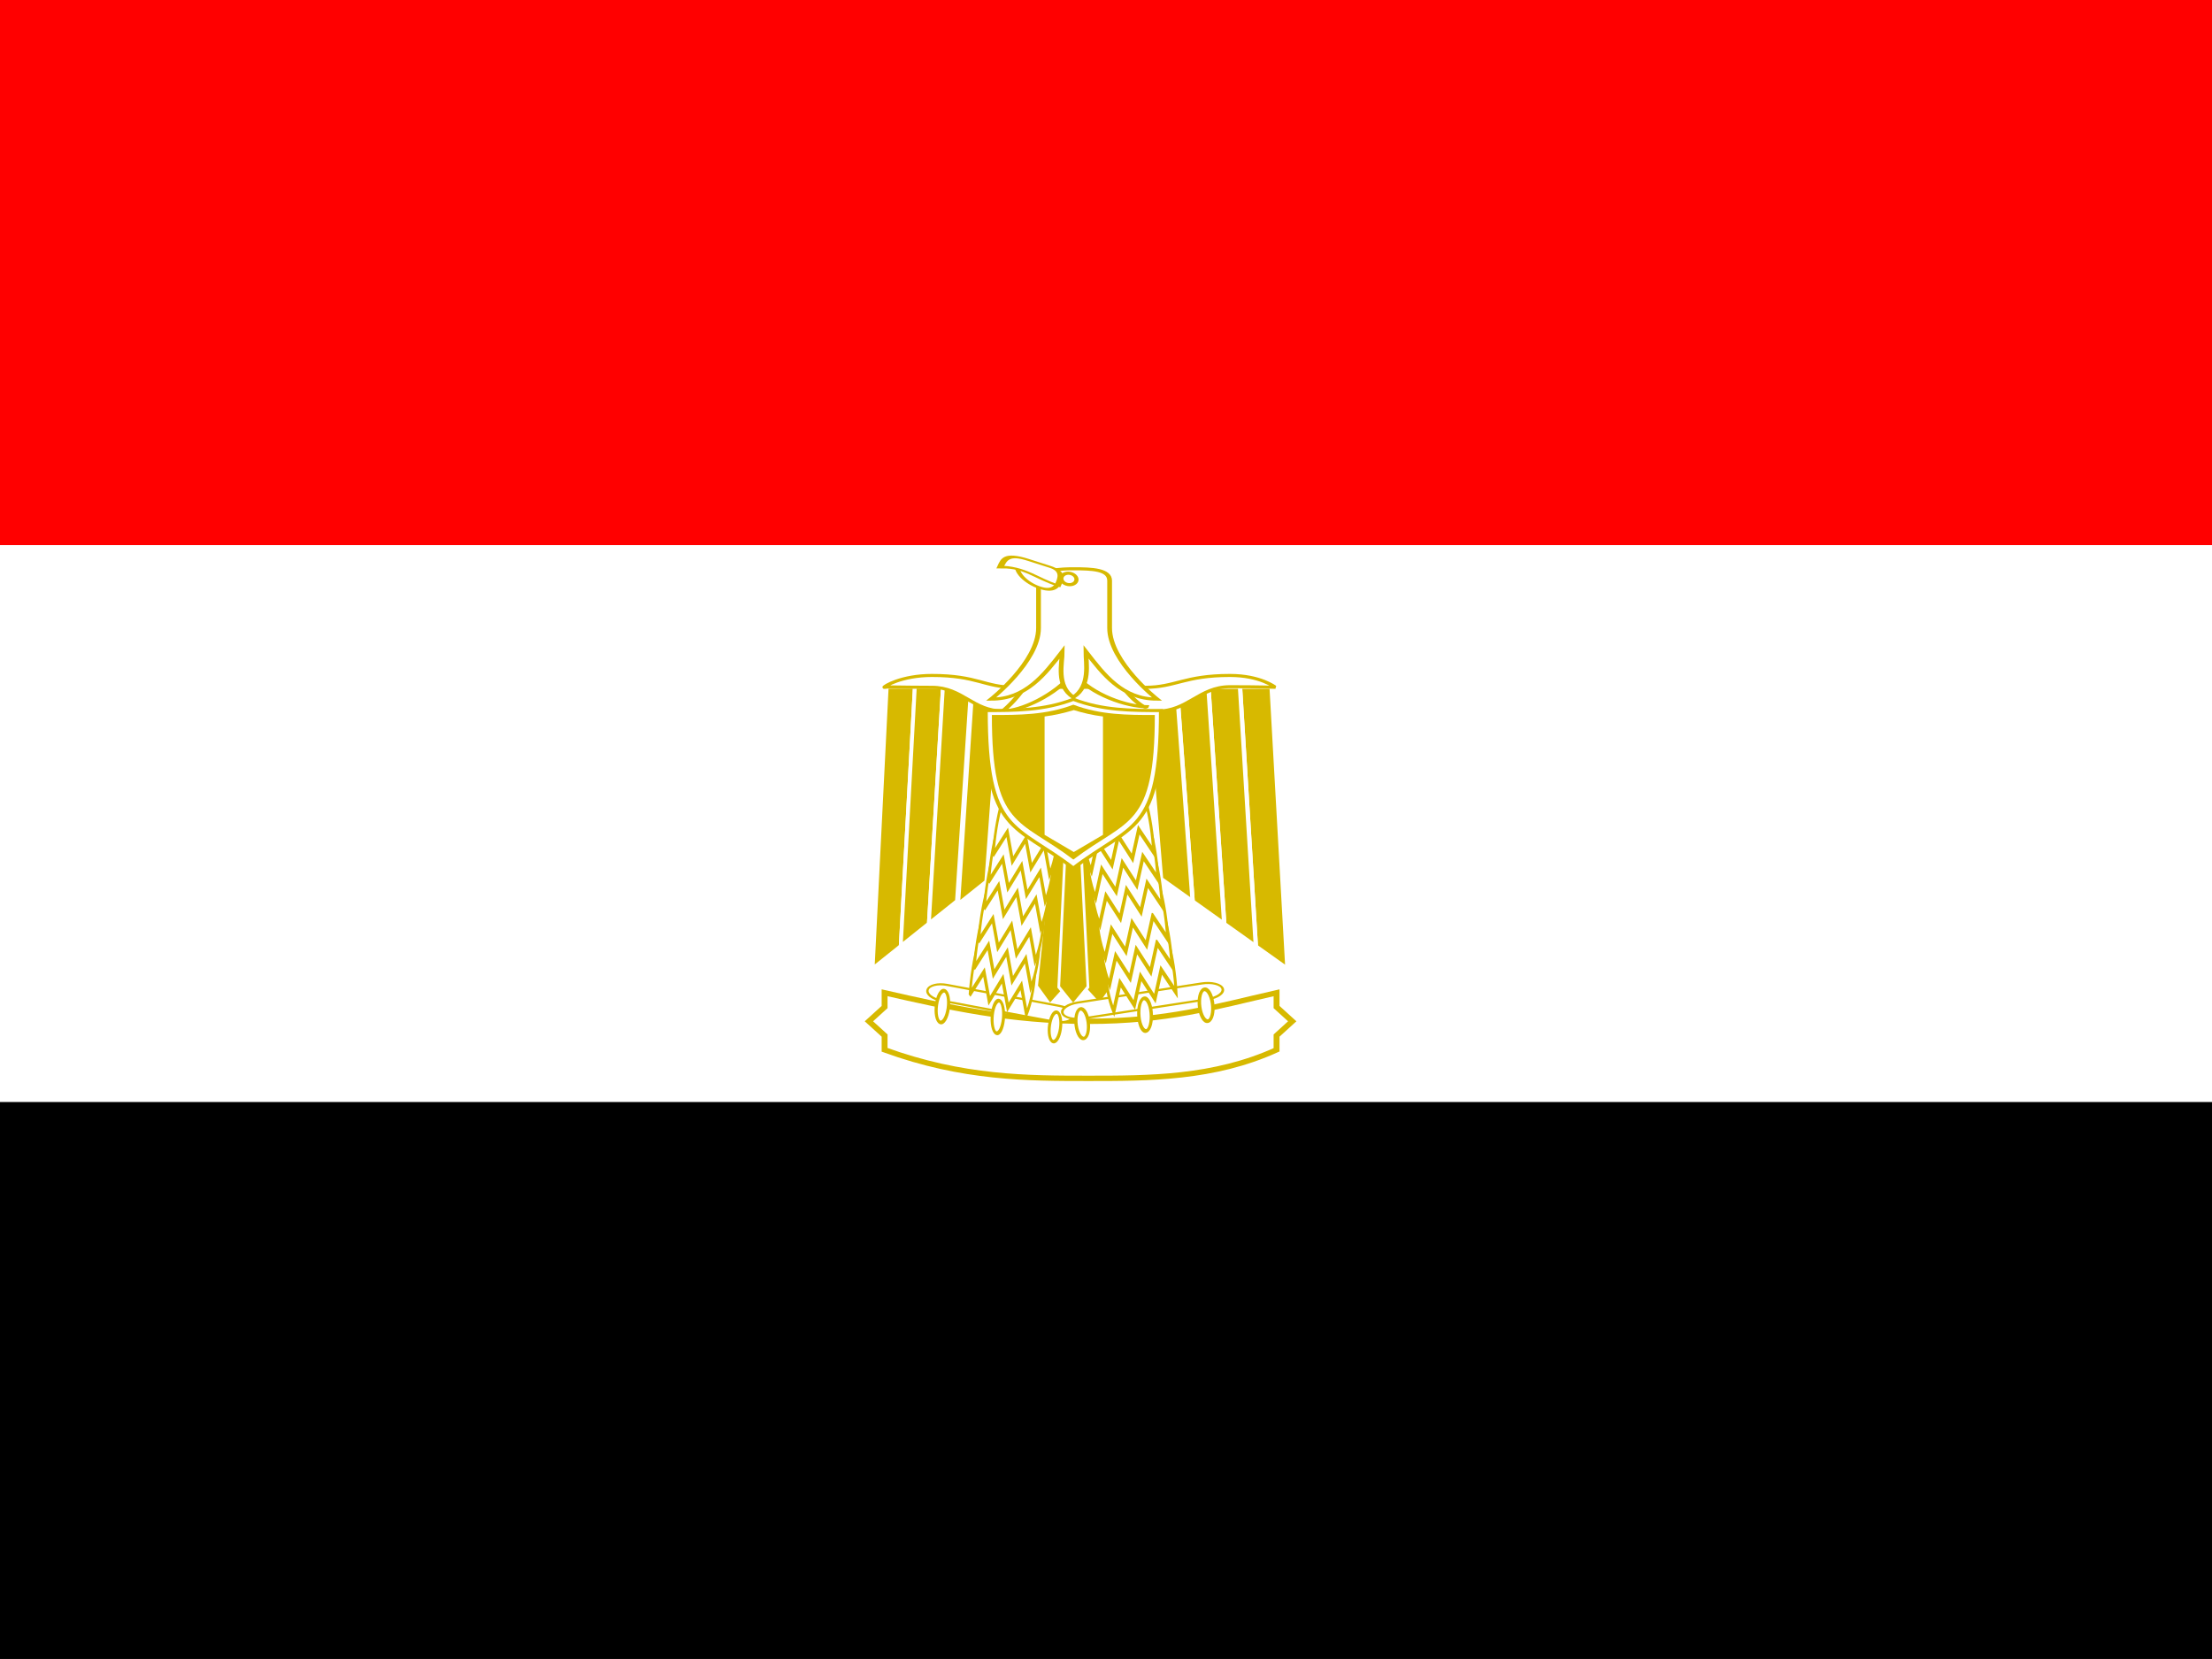
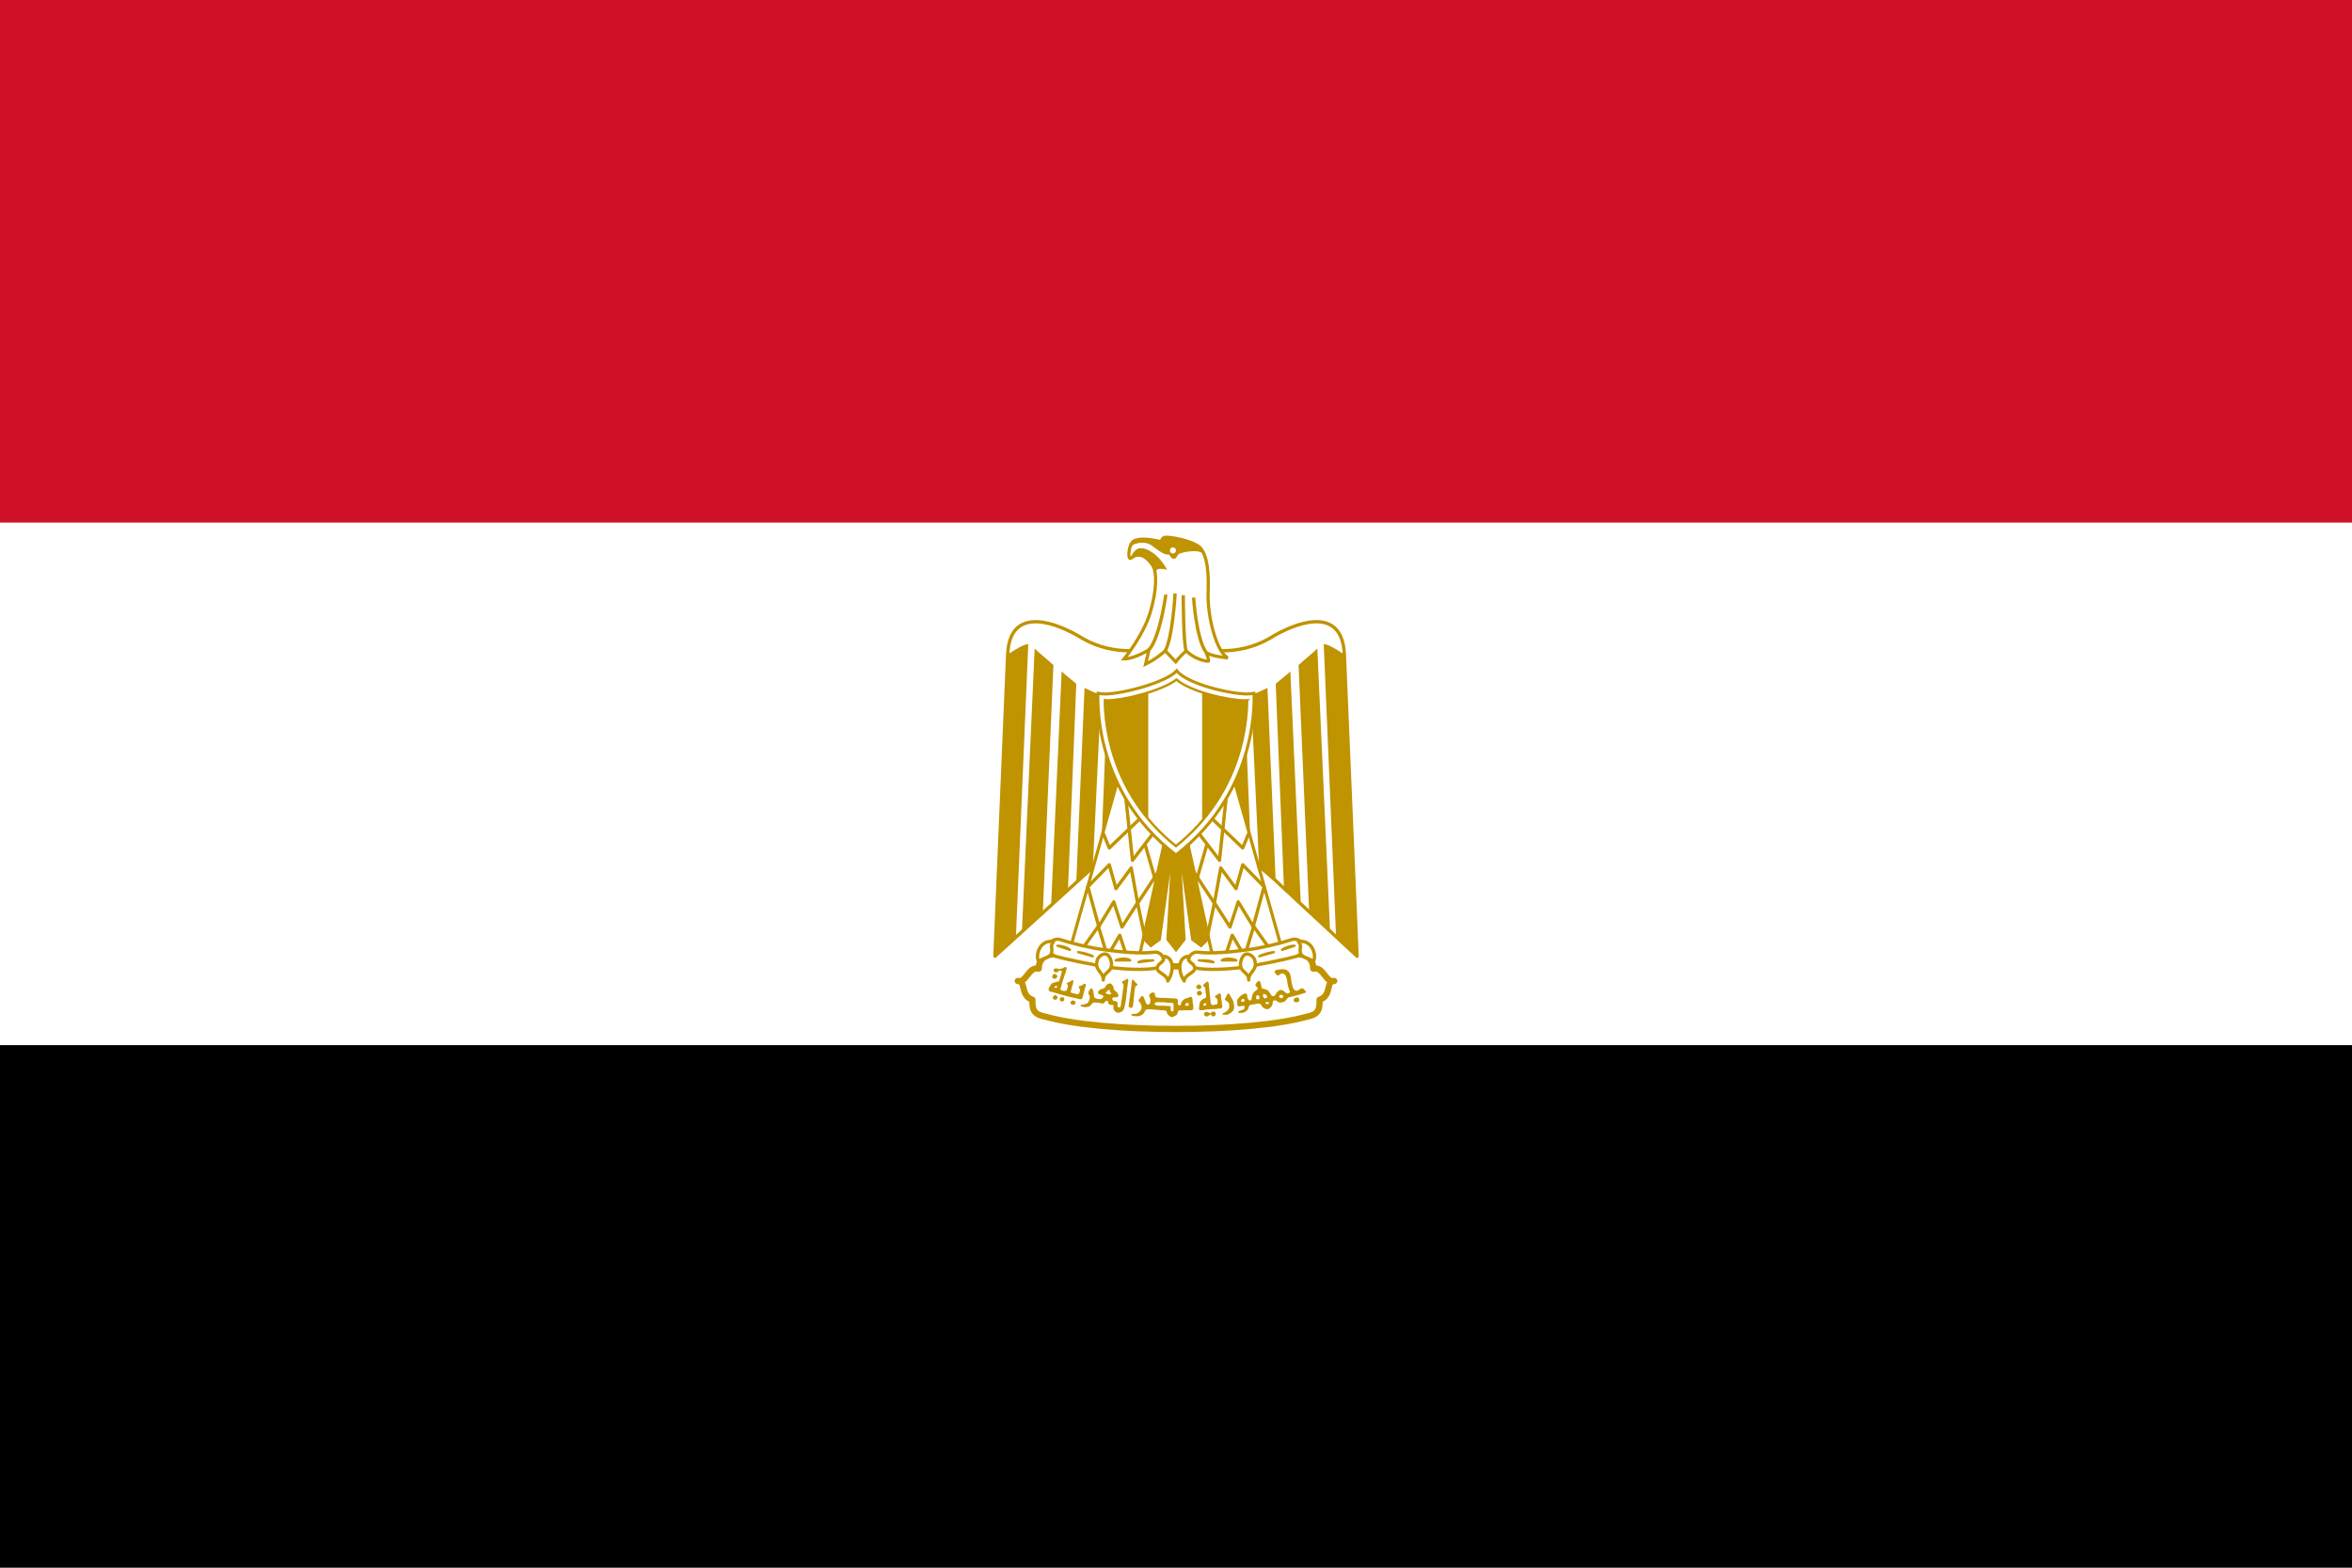
- <svg xmlns="http://www.w3.org/2000/svg" id="svg1689" height="480" width="640" version="1.1">
-   <defs id="defs1691">
-     <clipPath id="clipPath5036" clipPathUnits="userSpaceOnUse">
-       <rect id="rect5038" fill-opacity="0.67" height="512" width="682.67" y="-0" x="-85.333" />
-     </clipPath>
-   </defs>
-   <g id="flag" clip-path="url(#clipPath5036)" transform="matrix(.9375 0 0 .9375 80 9.8449e-7)">
-     <g id="g973" fill-rule="evenodd" transform="matrix(1.0321 0 0 1.0321 -128 .000056731)">
-       <rect id="rect1801" height="166.54" width="744.09" y="162.99" x="0" stroke-width="1pt" fill="#fff" />
-       <rect id="rect1800" height="166.54" width="744.09" y="329.53" x="0" stroke-width="1pt" />
-       <rect id="rect1802" height="162.99" width="744.09" y="-0" x="0" stroke-width="1pt" fill="#f00" />
-       <g id="g827" transform="translate(23.212 409.22)">
-         <path id="path725" d="m322.44-322.44h7.087l3.75 60.236-7.294 7.087-7.086-7.087 3.543-60.236z" transform="matrix(.60585 -.032038 .057196 .75873 164.05 95.207)" stroke="#fff" stroke-width="1pt" fill="#d7b900" />
-         <path id="path726" d="m322.44-322.44h7.087l3.75 60.236-7.294 7.087-7.086-7.087 3.543-60.236z" transform="matrix(.60642 .023124 -.041283 .75945 123.88 77.449)" stroke="#fff" stroke-width="1pt" fill="#d7b900" />
-         <g id="g720" transform="matrix(1.2667 0 0 1.0307 -115.19 8.206)" stroke="#fff" stroke-width="4.824" fill="#d7b900">
-           <path id="path1700" d="m177.16 255.12-17.716 442.91 35.433-35.434 17.716-407.48h-35.433z" transform="matrix(-.21053 0 0 .18418 442.73 -252.58)" />
-           <path id="path1701" d="m177.16 290.55-17.717 407.48 35.433-35.434 17.717-372.05h-35.433z" transform="matrix(-.21053 0 0 .18418 435.27 -259.11)" />
-           <path id="path1702" d="m177.17 325.98-17.718 372.05 35.433-35.434 17.718-336.61h-35.433z" transform="matrix(-.21053 0 0 .18418 427.81 -265.63)" />
-           <path id="path1703" d="m177.16 361.42-17.717 336.62 35.433-35.434 17.717-301.18h-35.433z" transform="matrix(-.21053 0 0 .18418 420.35 -272.16)" />
-         </g>
-         <g id="g715" transform="matrix(1.1273 0 0 1.0307 -62.209 8.1481)" stroke="#fff" stroke-width="4.824" fill="#d7b900">
-           <path id="path1696" d="m177.16 255.12-17.716 442.91 35.433-35.434 17.716-407.48h-35.433z" transform="matrix(.21053 0 0 .18418 269.17 -252.58)" />
-           <path id="path1697" d="m177.16 290.55-17.717 407.48 35.433-35.434 17.717-372.05h-35.433z" transform="matrix(.21053 0 0 .18418 276.63 -259.11)" />
-           <path id="path1698" d="m177.17 325.98-17.717 372.05 35.433-35.434 17.717-336.61h-35.433z" transform="matrix(.21053 0 0 .18418 284.08 -265.63)" />
-           <path id="path1699" d="m177.16 361.42-17.716 336.62 35.433-35.434 17.716-301.18h-35.433z" transform="matrix(.21053 0 0 .18418 291.86 -271.3)" />
-         </g>
-         <path id="path1704" d="m181.73 256.05c-1.004-1.312 19.847-18.646 55.28-18.646 53.15 0 61.307 18.646 96.741 18.646h152.02c35.433 0 45.723-18.646 98.872-18.646 35.433 0 52.168 18.293 53.149 18.646 0 0-17.716-0.93-53.149-0.93s-49.3 39.04-85.052 38.222c-26.788 0.818-144.23 0-179.66 0-35.433 0-47.486-37.292-82.92-37.292-35.433 0-56.284-1.312-55.28 0z" transform="matrix(.25639 0 0 .19003 236.01 -252.36)" stroke="#d7b900" stroke-width="4.824" fill="#fff" />
-         <path id="path709" d="m400.39-109.84v3.543l3.543 3.543-3.543 3.543v3.543c-14.174 7.087-28.849 7.087-42.52 7.087-13.67 0-28.346 0-46.063-7.087v-3.543l-3.543-3.543 3.543-3.543v-3.543c14.173 3.543 28.347 7.086 46.063 7.086 17.717 0 28.347-3.543 42.52-7.086z" transform="matrix(1.3231 0 0 1.2037 -129.91 19.854)" stroke="#d7b900" stroke-width="1pt" fill="#fff" />
-         <g id="g695" transform="matrix(-1.0627 .28456 .30493 .99174 760.82 -100.29)" stroke="#d7b900" fill="#fff">
-           <rect id="rect696" transform="matrix(-.56396 -.8258 -.8884 .45907 0 0)" rx="2.395" ry="4.505" height="40.13" width="4.789" y="-406.53" x="-73.159" stroke-width=".623" />
-           <g id="g697" transform="matrix(-.10045 .037692 .094135 .22662 362.02 -256.85)" stroke-width="4.713">
-             <path id="path698" d="m318.9 574.02 17.716 17.716 17.717-17.716 17.716 17.716 17.717-17.716 17.716 17.716c5.257-9.426 7.092-22.888-0.112-36.519-36.185-13.818-68.824-12.643-107.18 1.188-3.087 11.031-2.975 23.928 0 35.433l18.709-17.818z" transform="matrix(1.3763 .17548 -.14151 1.7066 -97.886 -514.14)" />
-             <path id="path699" d="m318.9 574.02 17.716 17.716 17.717-17.716 17.716 17.716 17.717-17.716 17.716 17.716c5.257-9.426 7.092-22.888-0.112-36.519-36.185-13.818-68.824-12.643-107.18 1.188-3.087 11.031-2.975 23.928 0 35.433l18.709-17.818z" transform="matrix(1.3763 .17548 -.14151 1.7066 -95.127 -545.97)" />
-             <path id="path700" d="m318.9 574.02 17.716 17.716 17.717-17.716 17.716 17.716 17.717-17.716 17.716 17.716c5.257-9.426 7.092-22.888-0.112-36.519-36.185-13.818-68.824-12.643-107.18 1.188-3.087 11.031-2.975 23.928 0 35.433l18.709-17.818z" transform="matrix(1.3763 .17548 -.14151 1.7066 -92.368 -577.8)" />
-             <path id="path701" d="m318.9 574.02 17.716 17.716 17.717-17.716 17.716 17.716 17.717-17.716 17.716 17.716c5.257-9.426 7.092-22.888-0.112-36.519-36.185-13.818-68.824-12.643-107.18 1.188-3.087 11.031-2.975 23.928 0 35.433l18.709-17.818z" transform="matrix(1.3763 .17548 -.14151 1.7066 -88.229 -617.12)" />
-             <path id="path702" d="m318.9 574.02 17.716 17.716 17.717-17.716 17.716 17.716 17.717-17.716 17.716 17.716c5.257-9.426 7.092-22.888-0.112-36.519-36.185-13.818-68.824-12.643-107.18 1.188-3.087 11.031-2.975 23.928 0 35.433l18.709-17.818z" transform="matrix(1.3763 .17548 -.14151 1.7066 -85.47 -648.94)" />
-             <path id="path703" d="m318.9 574.02 17.716 17.716 17.717-17.716 17.716 17.716 17.717-17.716 17.716 17.716c5.257-9.426 7.092-22.888-0.112-36.519-36.185-13.818-68.824-12.643-107.18 1.188-3.087 11.031-2.975 23.928 0 35.433l18.709-17.818z" transform="matrix(1.3763 .17548 -.14151 1.7066 -82.711 -680.77)" />
-           </g>
-           <path id="path704" d="m345.63-96.125c0 3.279-1.119 5.938-2.5 5.938s-2.5-2.658-2.5-5.938 1.119-5.938 2.5-5.938 2.5 2.658 2.5 5.938z" transform="matrix(0.498 -.38506 .29096 .65904 228.03 87.159)" stroke-width="1pt" />
-           <path id="path705" d="m345.63-96.125c0 3.279-1.119 5.938-2.5 5.938s-2.5-2.658-2.5-5.938 1.119-5.938 2.5-5.938 2.5 2.658 2.5 5.938z" transform="matrix(0.498 -.42984 .29096 .73568 242.09 102.86)" stroke-width="1pt" />
-           <path id="path706" d="m345.63-96.125c0 3.279-1.119 5.938-2.5 5.938s-2.5-2.658-2.5-5.938 1.119-5.938 2.5-5.938 2.5 2.658 2.5 5.938z" transform="matrix(.53454 -.41491 .31232 .71013 245.2 88.253)" stroke-width="1pt" />
-         </g>
-         <path id="path1751" d="m268.29 261.84s32.89-42.159 32.89-95.309c0 0.001 70.866 0.001 70.866 0 0 53.15 34.308 95.309 35.434 88.584-17.717 0-53.15-17.717-70.866-53.15-17.716 35.434-50.608 59.875-68.324 59.875z" transform="matrix(.30797 0 0 .19003 235.41 -246.38)" stroke="#d7b900" stroke-width="4.824" fill="#fff" />
-         <path id="path1750" d="m253.46 240.41s47.939-58.726 47.939-111.88v-74.584c0-17.717 23.97-18.646 35.955-18.646 17.717 0 35.954 0.929 35.954 18.646v74.584c0 53.149 47.94 111.88 47.94 111.88-35.433 0-54.193-39.151-71.909-74.584 0 17.717 4.993 53.862-12.724 71.579-17.716-17.717-11.246-53.862-11.246-71.579-17.717 35.433-36.475 74.584-71.909 74.584z" transform="matrix(.29565 0 0 .19003 239.56 -245.85)" stroke="#d7b900" stroke-width="4.824" fill="#fff" />
-         <path id="path1756" d="m283.12 77.953h53.149c0 17.716 0 35.433-17.716 35.433-17.717 0-35.433-17.717-35.433-35.433z" transform="matrix(.24229 .077462 -.053943 .11836 258.11 -271.54)" stroke="#d7b900" stroke-width="5.909" fill="#fff" />
-         <path id="path1754" d="m183.96 42.52c11.811 0 11.811 17.716 11.811 35.433-17.716 0-29.528-17.717-47.244 0 0-19.559 0-35.433 17.716-35.433h17.717z" transform="matrix(.36344 .11619 -.053943 .11836 267.48 -266.15)" stroke="#d7b900" stroke-width="4.824" fill="#fff" />
-         <path id="path1757" d="m336.61 69.094c0 4.892-3.966 8.858-8.858 8.858s-8.858-3.966-8.858-8.858 3.966-8.858 8.858-8.858 8.858 3.966 8.858 8.858z" transform="matrix(.24229 .077462 -.080914 .17754 263.94 -273.76)" stroke="#d7b900" stroke-width="4.824" fill="#fff" />
-         <path id="path710" d="m322.44-322.44h7.087l3.75 60.236-7.294 7.087-7.086-7.087 3.543-60.236z" transform="matrix(.60705 0 0 .76024 141.13 85.239)" stroke="#fff" stroke-width="1pt" fill="#d7b900" />
-         <g id="g683" transform="matrix(1.159 .30317 -.35586 .98736 -126.74 -108.64)" stroke="#d7b900" fill="#fff">
-           <rect id="rect1764" transform="matrix(-.56396 -.8258 -.8884 .45907 0 0)" rx="2.395" ry="4.505" height="40.13" width="4.789" y="-406.53" x="-73.159" stroke-width=".623" />
-           <g id="g673" transform="matrix(-.10045 .037692 .094135 .22662 362.02 -256.85)" stroke-width="4.713">
-             <path id="path674" d="m318.9 574.02 17.716 17.716 17.717-17.716 17.716 17.716 17.717-17.716 17.716 17.716c5.257-9.426 7.092-22.888-0.112-36.519-36.185-13.818-68.824-12.643-107.18 1.188-3.087 11.031-2.975 23.928 0 35.433l18.709-17.818z" transform="matrix(1.3763 .17548 -.14151 1.7066 -97.886 -514.14)" />
-             <path id="path675" d="m318.9 574.02 17.716 17.716 17.717-17.716 17.716 17.716 17.717-17.716 17.716 17.716c5.257-9.426 7.092-22.888-0.112-36.519-36.185-13.818-68.824-12.643-107.18 1.188-3.087 11.031-2.975 23.928 0 35.433l18.709-17.818z" transform="matrix(1.3763 .17548 -.14151 1.7066 -95.127 -545.97)" />
-             <path id="path676" d="m318.9 574.02 17.716 17.716 17.717-17.716 17.716 17.716 17.717-17.716 17.716 17.716c5.257-9.426 7.092-22.888-0.112-36.519-36.185-13.818-68.824-12.643-107.18 1.188-3.087 11.031-2.975 23.928 0 35.433l18.709-17.818z" transform="matrix(1.3763 .17548 -.14151 1.7066 -92.368 -577.8)" />
-             <path id="path677" d="m318.9 574.02 17.716 17.716 17.717-17.716 17.716 17.716 17.717-17.716 17.716 17.716c5.257-9.426 7.092-22.888-0.112-36.519-36.185-13.818-68.824-12.643-107.18 1.188-3.087 11.031-2.975 23.928 0 35.433l18.709-17.818z" transform="matrix(1.3763 .17548 -.14151 1.7066 -88.229 -617.12)" />
-             <path id="path678" d="m318.9 574.02 17.716 17.716 17.717-17.716 17.716 17.716 17.717-17.716 17.716 17.716c5.257-9.426 7.092-22.888-0.112-36.519-36.185-13.818-68.824-12.643-107.18 1.188-3.087 11.031-2.975 23.928 0 35.433l18.709-17.818z" transform="matrix(1.3763 .17548 -.14151 1.7066 -85.47 -648.94)" />
-             <path id="path679" d="m318.9 574.02 17.716 17.716 17.717-17.716 17.716 17.716 17.717-17.716 17.716 17.716c5.257-9.426 7.092-22.888-0.112-36.519-36.185-13.818-68.824-12.643-107.18 1.188-3.087 11.031-2.975 23.928 0 35.433l18.709-17.818z" transform="matrix(1.3763 .17548 -.14151 1.7066 -82.711 -680.77)" />
-           </g>
-           <path id="path680" d="m345.63-96.125c0 3.279-1.119 5.938-2.5 5.938s-2.5-2.658-2.5-5.938 1.119-5.938 2.5-5.938 2.5 2.658 2.5 5.938z" transform="matrix(0.498 -.38506 .29096 .65904 228.03 87.159)" stroke-width="1pt" />
-           <path id="path681" d="m345.63-96.125c0 3.279-1.119 5.938-2.5 5.938s-2.5-2.658-2.5-5.938 1.119-5.938 2.5-5.938 2.5 2.658 2.5 5.938z" transform="matrix(0.498 -.42984 .29096 .73568 242.09 102.86)" stroke-width="1pt" />
-           <path id="path682" d="m345.63-96.125c0 3.279-1.119 5.938-2.5 5.938s-2.5-2.658-2.5-5.938 1.119-5.938 2.5-5.938 2.5 2.658 2.5 5.938z" transform="matrix(.53454 -.41491 .31232 .71013 245.2 88.253)" stroke-width="1pt" />
-         </g>
-         <g id="g711" transform="matrix(1.1703 0 0 1.0318 -76.898 9.4313)">
-           <path id="path1706" d="m301.18 290.55c0 194.88 35.433 177.17 106.3 248.03 70.866-70.866 106.3-53.15 106.3-248.03-35.434 0-70.867 0-106.3-17.716-35.432 17.716-70.866 17.716-106.3 17.716z" transform="matrix(.21053 0 0 .18418 269.66 -253.34)" stroke="#d7b900" stroke-width="4.824" fill="#fff" />
-           <path id="path707" d="m301.18 290.55c0 194.88 35.433 177.17 106.3 248.03 70.866-70.866 106.3-53.15 106.3-248.03-35.434 0-70.867 0-106.3-17.716-35.432 17.716-70.866 17.716-106.3 17.716z" transform="matrix(.19583 0 0 .1689 275.65 -247.61)" fill="#d7b900" />
-           <path id="path1709" d="m372.05 284.81v221.58l35.433 32.195 35.433-32.195v-221.58c-12.64-2.444-24.837-6.876-35.378-11.971-11.719 5.427-23.659 9.693-35.488 11.971z" transform="matrix(.21053 0 0 .15478 269.77 -242.19)" fill="#fff" />
-         </g>
+ <svg xmlns="http://www.w3.org/2000/svg" xmlns:xlink="http://www.w3.org/1999/xlink" width="900" height="600">
+   <rect width="900" height="600" fill="#000" />
+   <rect width="900" height="400" fill="#fff" />
+   <rect width="900" height="200" fill="#ce1126" />
+   <g fill="#fff" stroke="#c09300">
+     <path stroke-width="1.27" stroke-linejoin="round" d="m450.81,302.4,68.488,63.579-4.876-115.47c-0.716-17.5-15.924-13.485-26.971-7.172-11.191,7.172-23.958,7.172-37.446,2.437-13.485,4.735-26.253,4.735-37.444-2.437-11.046-6.312-26.252-10.328-26.97,7.172l-4.879,115.47,70.098-63.579z" />
+     <g id="w" fill="#c09300" stroke="none">
+       <path d="m393.47,246.49-4.734,112.32-8.035,7.168,4.878-115.47c2.295-1.578,6.313-4.017,7.891-4.017z" />
+       <path d="m403.09,254.53-4.017,93.955-8.032,8.22,4.877-108.49c1.579,1.577,6.314,5.45,7.172,6.31z" />
+       <path d="m411.84,261.7-3.155,78.362-6.456,6.309,4.018-89.405c1.575,1.578,4.731,3.873,5.592,4.733z" />
+       <path d="m421.31,265.72-3.156,66.787-6.313,5.119,3.156-74.344c1.579,0.716,4.735,2.438,6.313,2.438z" />
+       <path d="m430.06,265.72-2.297,55.657-6.454,6.313,2.439-61.252c1.576-0.001,5.594-0.001,6.313-0.718z" />
+     </g>
+     <use xlink:href="#w" transform="matrix(-1,0,0,1,900,0)" />
+     <path fill="#c09300" stroke-width="1.074" d="m453.16,315.06,9.613,43.755-3.158,3.155-3.299-2.439-5.452-39.018,2.296,39.018-3.157,4.016-3.156-4.016,2.296-39.018-5.451,39.018-3.302,2.439-3.155-3.155,9.611-43.755h6.314z" />
+     <g id="b" fill="none" stroke-width="1.27" stroke-linejoin="round">
+       <path fill="#fff" stroke-width="1.189" d="m428.48,295.84-19.08,67.705,26.255,4.018,11.188-50.924-18.363-20.799z" />
+       <path d="m422.17,318.94,2.296,5.593,12.405-11.848" />
+       <path d="m430.76,304.92,2.596,24.346,7.891-10.328" />
+       <path d="m438.09,322.95,4.31,14.875" />
+       <path d="m444.09,332.36-8.718,13.241m2.719,13.216-2.79-13.198-2.436-13.423-5.841,7.909-2.561-9.119-8.175,8.385,4.157,15.251,5.737-9.435,3.156,9.612,5.89-9.162" />
+       <path d="m414.99,361.97,5.3-7.444,3.453,11.457,4.734-8.032,3.158,9.614" />
+     </g>
+     <use xlink:href="#b" transform="matrix(-1,0,0,1,900,0)" />
+     <g stroke-width="1.27" stroke-linejoin="round" stroke-linecap="round">
+       <path stroke-width="2.378" stroke-linejoin="round" d="m450,393.81c19.943,0,39.024-1.578,50.213-4.734,4.735-0.859,4.735-3.298,4.735-6.455,4.735-1.578,2.295-7.17,5.594-7.17-3.299,0.862-4.016-5.594-8.033-4.732,0-5.596-5.596-6.313-10.33-4.738-9.47,3.158-26.255,3.875-42.18,3.875-15.924-0.718-32.567-0.718-42.179-3.875-4.734-1.575-10.327-0.859-10.327,4.738-4.018-0.862-4.735,5.594-8.034,4.732,3.299,0,0.86,5.593,5.594,7.17,0,3.158,0,5.596,4.878,6.455,11.045,3.156,30.128,4.734,50.068,4.734z" />
+       <path d="m422.89,363.54c6.454,0.861,13.628,1.578,19.225,0.861,3.153,0,5.449,5.45-0.863,6.313-5.593,0.715-14.345,0-19.08-0.862-4.017-0.718-12.768-2.295-18.364-3.875-5.595-2.436-1.576-7.168,1.577-6.452,4.879,1.577,11.192,3.156,17.505,4.016z" />
+       <path d="m477.12,363.54c-6.457,0.861-13.628,1.578-19.081,0.861-3.301,0-5.596,5.45,0.717,6.313,5.596,0.715,14.347,0,19.078-0.862,4.019-0.718,12.769-2.295,18.364-3.875,5.597-2.436,1.58-7.168-1.577-6.452-4.878,1.577-11.19,3.156-17.501,4.016z" />
+       <path d="m403.09,360.39c-4.877-0.861-7.172,4.732-5.593,7.887,0.716-1.578,4.016-1.578,4.735-3.155,0.858-2.437-0.718-2.437,0.858-4.732z" />
+       <path d="m422.17,375.06c0-3.153,3.155-2.765,3.155-5.921,0-1.577-0.859-4.017-2.437-4.017-1.579,0-3.158,1.578-3.158,3.155-0.718,3.157,2.44,3.631,2.44,6.783z" />
+       <path d="m444.88,365.98c4.731,0,4.262,6.314,1.966,9.47,0-2.295-4.016-3.156-4.016-4.732,0-2.442,3.626-2.442,2.051-4.738z" />
+       <path d="m496.91,360.39c4.878-0.861,7.174,4.732,5.595,7.887-0.718-1.578-4.017-1.578-4.734-3.155-0.861-2.437,0.718-2.437-0.861-4.732z" />
+       <path d="m477.83,375.06c0-3.153-3.153-2.765-3.153-5.921,0-1.577,0.86-4.017,2.438-4.017,1.577,0,3.156,1.578,3.156,3.155,0.718,3.157-2.441,3.631-2.441,6.783z" />
+       <path d="m455.12,365.98c-4.732,0-4.263,6.314-1.967,9.47,0-2.295,4.016-3.156,4.016-4.732,0.001-2.442-3.626-2.442-2.048-4.738z" />
+       <g stroke-width="0.891">
+         <path d="m404.67,361.97c1.58,0,4.018,0.718,4.735,1.577l-4.74-1.58z" />
+         <path d="m412.55,364.41c0.862,0,4.018,0.716,5.596,1.575l-5.6-1.58z" />
+         <path d="m441.25,367.56c-1.578,0-4.734,0-5.593,0.715l5.59-0.72z" />
+         <path d="m432.5,367.56c-0.859-0.862-4.016-0.862-5.593,0h5.59z" />
+         <path d="m495.34,361.97c-1.578,0-3.875,0.718-4.735,1.577l4.735-1.577z" />
+         <path d="m487.45,364.41c-0.86,0-4.017,0.716-5.595,1.575l5.6-1.58z" />
+         <path d="m458.75,367.56c1.579,0,4.735,0,5.595,0.715l-5.6-0.72z" />
+         <path d="m467.5,367.56c0.86-0.862,4.018-0.862,5.595,0h-5.6z" />
      </g>
+       <g fill="#c09300" stroke="none">
+         <path d="m403.34,374.58c-0.534-0.102-0.815-0.525-0.68-1.025,0.164-0.609,0.652-0.957,1.113-0.794,0.293,0.104,0.83,0.645,0.832,0.839,0.003,0.223-0.281,0.753-0.403,0.754-0.053,0.001-0.134,0.046-0.181,0.102-0.1,0.118-0.413,0.175-0.68,0.124z" />
+         <path d="m458.27,378.5c-0.199-0.074-0.515-0.518-0.515-0.724,0.002-0.387,0.574-1.018,0.929-1.021,0.175-0.001,0.655,0.248,0.834,0.435,0.325,0.338,0.254,0.893-0.154,1.208-0.201,0.155-0.8,0.211-1.094,0.103z" />
+         <path d="m458.63,380.98c-0.42-0.142-0.574-0.348-0.608-0.814-0.035-0.485,0.012-0.561,0.525-0.841l0.366-0.199,0.346,0.154c0.48,0.214,0.693,0.445,0.71,0.767,0.018,0.348-0.24,0.703-0.64,0.883-0.352,0.158-0.373,0.159-0.699,0.049z" />
+         <path d="m407.75,370.09c-0.346-0.011-0.821,0.307-1.094,0.469-0.649,0.152-1.405,0.551-2.031,0.125-0.617-0.191-1.438-0.04-1.531,0.719,0.158,0.652,1.071,1.024,1.625,0.594,0.411-0.538,1.531-0.853,1.656,0.062-0.457,0.692-0.405,1.609-0.781,2.344-0.061,0.458-0.252,0.892-0.5,1.281-0.462,0.046-0.954-0.008-1.344,0.281-0.626,0.034-1.265,0.345-1.625,0.875-0.403,0.578-0.789,1.165-0.906,1.875,0.107,0.725,0.938,0.933,1.562,0.969,0.667,0.184,1.334,0.424,2,0.625,1.085,0.243,2.102,0.635,3.188,0.875,1.584,0.478,3.248,0.697,4.844,1.125,0.167,0.056,0.324,0.104,0.5,0.125,0.662,0.138,1.008-0.583,1.062-1.125,0.329-1.16,0.579-2.339,0.906-3.5,0.225-0.466,0.496-1.517-0.406-1.281-0.515,0.309-0.952,0.773-1.594,0.812-0.874,0.051-0.375,0.945-0.031,1.312,0.076,0.587-0.11,1.289-0.5,1.75-0.52,0.33-1.172-0.056-1.719-0.188-0.575,0.01-1.723-0.283-1.188-1.062,0.19-0.577,0.207-1.208,0.438-1.781,0.294-0.615,0.336-1.285,0.469-1.938-0.361-0.777-0.979,0.256-1.469,0.344-0.338,0.235-1.605,0.334-0.938,0.938,0.575,0.437,0.134,1.197,0.031,1.75-0.037,0.77-0.838,0.954-1.469,0.781-0.628-0.03-1.501-0.497-0.969-1.188,0.121-0.575,0.322-1.14,0.438-1.719,0.237-0.698,0.437-1.363,0.688-2.062,0.109-0.62,0.331-1.208,0.625-1.75,0.017-0.685,0.478-1.275,0.469-1.969-0.047-0.339-0.199-0.462-0.406-0.469zm-3.594,7.25c0.082-0.014,0.14-0.002,0.219,0.031,0.25,0.106,0.257,0.309,0,0.531-0.112,0.097-0.24,0.191-0.281,0.188-0.468-0.04-0.606-0.11-0.625-0.281-0.017-0.151,0.031-0.195,0.344-0.344,0.156-0.074,0.262-0.111,0.344-0.125z" />
+         <path d="m403.12,382.36c-0.496-0.466-0.416-0.806,0.317-1.353,0.314-0.234,0.504-0.207,0.863,0.12,0.552,0.504,0.574,0.823,0.087,1.255-0.241,0.213-0.346,0.257-0.627,0.26-0.293,0.003-0.377-0.033-0.64-0.282z" />
+         <path d="m406.17,383.28c-0.485-0.12-0.764-0.608-0.623-1.088,0.129-0.435,0.203-0.477,0.84-0.484,0.715-0.007,0.854,0.112,0.86,0.742,0.004,0.354-0.024,0.437-0.2,0.6-0.207,0.193-0.605,0.296-0.878,0.229z" />
+         <path d="m495.28,383.36c-0.227-0.189-0.273-0.274-0.275-0.515-0.003-0.411,0.233-0.712,0.746-0.944,0.682-0.309,0.96-0.266,1.217,0.186,0.342,0.601,0.325,0.847-0.084,1.252-0.226,0.224-0.268,0.237-0.785,0.242-0.508,0.003-0.566-0.011-0.819-0.221z" />
+         <path d="m410.22,384.51c-0.364-0.097-0.552-0.37-0.557-0.807-0.004-0.334,0.02-0.387,0.254-0.57,0.151-0.118,0.39-0.22,0.579-0.245,0.267-0.036,0.364-0.013,0.579,0.138,0.551,0.387,0.667,0.77,0.349,1.141-0.34,0.396-0.661,0.488-1.203,0.343z" />
+         <path d="m432.14,385.49c-0.081-0.101-0.259-0.16-0.278-0.287,0.032-0.555,0.059-1.117,0.235-1.648,0.096-0.523,0.012-1.069,0.194-1.579,0.187-0.927,0.187-1.883,0.402-2.804,0.01-0.474,0.055-0.949,0.192-1.405,0.158-0.722,0.014-1.476,0.226-2.189-0.023-0.268,0.286-0.983,0.557-0.559,0.393,0.576,0.911,1.045,1.421,1.515,0.438,0.253,0.036,0.624-0.267,0.75-0.415,0.164-0.516,0.621-0.487,1.022-0.058,0.415-0.225,0.807-0.242,1.23-0.088,0.622-0.071,1.255-0.152,1.877-0.182,0.609-0.112,1.26-0.173,1.887,0.008,0.399-0.181,0.761-0.155,1.16-0.048,0.406-0.067,0.894-0.407,1.172-0.329,0.166-0.804,0.137-1.068-0.142z" />
+         <path d="m461.84,375.69c-0.482,0.365-0.914,0.795-1.344,1.219-0.593,0.449,0.487,0.71,0.625,1.094,0.157,0.586,0.148,1.211,0.188,1.812,0.179,0.551,0.258,1.138,0.219,1.719-0.052,0.622-0.863,0.491-1.219,0.844-0.492,0.207-0.688,0.69-1.062,1.031-0.246,0.483-0.312,1.076-0.344,1.625,0.035,0.448-0.302,0.949,0,1.344,0.039,0.056,0.085,0.132,0.125,0.188,0.101,0.145,0.343,0.029,0.5,0.062,0.504-0.028,1.028,0.047,1.5-0.156,1.21-0.209,2.431-0.226,3.656-0.281,0.749,0.024,1.47-0.237,2.219-0.219,0.587,0.13,0.851-0.506,0.844-0.969-0.332-0.654-0.045-1.429-0.312-2.094-0.235-0.672-0.142-1.428-0.25-2.125-0.015-0.548-0.711-0.752-1.062-0.344-0.341,0.345-0.893,0.414-1.156,0.844-0.297,0.602,0.627,0.603,0.781,1.062,0.176,0.464,0.118,0.981,0.156,1.469,0.114,0.592-0.529,0.626-0.938,0.688-0.537,0.201-1.29,0.336-1.594-0.312-0.191-0.479-0.165-0.993-0.219-1.5-0.013-0.892-0.228-1.768-0.281-2.656-0.051-1.097-0.241-2.187-0.312-3.281-0.01-0.455-0.071-1.198-0.719-1.062zm-0.625,8.25,0.312,0.031,0.031,0.375,0.031,0.375-0.406,0.125c-0.215,0.064-0.403,0.094-0.406,0.094-0.003-0.001-0.088-0.053-0.188-0.125-0.22-0.159-0.163-0.385,0.125-0.688,0.163-0.17,0.239-0.203,0.5-0.188z" />
+         <path d="m431.25,374.66c-0.38,0.135-0.862,0.693-1.25,0.688-0.88,0.062-0.757,0.919-0.125,1.219,0.083,0.26,0.005,0.588,0.031,0.875,0.123,0.79-0.375,1.425-0.281,2.219-0.044,0.87-0.307,1.718-0.344,2.594-0.247,0.903-0.25,1.832-0.406,2.75-0.104,0.823-0.7,0.533-1.219,0.312-0.004-0.357-0.027-0.706-0.031-1.062,0.216-0.817-0.441-1.056-1.094-1.156-0.686,0.065-1.023-0.523-0.875-1.125,0.295-0.351,1.036-0.253,1.5-0.312,0.981,0.203,0.942-1.112,0.438-1.562-0.345-0.636-1.198-0.909-1.438-1.562,0.096-0.866-0.48-1.732-1.188-2.156-1.089-0.076-1.91,0.863-2.312,1.781-0.453,0.131-0.904,0.267-1.344,0.438-0.709,0.177-1.72,1.407-0.75,1.875,0.544,0.15,2.2,0.528,1.469,1.281-0.412,0.707-1.201,0.719-1.906,0.531-0.724,0.001-1.529-0.352-1.5-1.188-0.148-0.75-0.123-1.558-0.469-2.25-0.148-0.839-1.101-0.643-1.156,0.125-0.733,0.534-0.636,1.398-0.125,2.031,0.319,0.729,0.003,1.578-0.312,2.25-0.191,0.875-1.156,0.905-1.844,1.188-0.338,0.131-1.629-0.078-1.156,0.656,0.753,0.266,1.653,0.505,2.438,0.312,0.823-0.102,1.538-0.665,1.938-1.375,0.553-0.56,1.502-0.267,2.219-0.281,0.773-0.002,1.563,0.542,2.312,0.188,0.217-0.564,1.222-1.496,1.531-0.531-0.053,0.863,0.709,1.326,1.5,1.219,0.864-0.049,0.544,0.611,0.531,1.125,0.057,0.934,0.66,1.425,1.438,1.812,0.265,0.071,0.545,0.047,0.812,0,0.748-0.235,1.554-0.569,1.781-1.406,0.304-0.681,0.311-1.451,0.531-2.156,0.177-1.13,0.406-2.26,0.438-3.406,0.276-1.038,0.197-2.136,0.406-3.188,0.132-0.782,0.231-1.563,0.312-2.344-0.092-0.417-0.272-0.487-0.5-0.406zm-6.781,4.156c0.151,0.018,0.236,0.204,0.25,0.531,0.016,0.364,0.206,0.661,0.438,0.719,0.182,0.046,0.167,0.239-0.031,0.375-0.115,0.079-0.321,0.127-0.688,0.125-0.578-0.003-0.936-0.153-1.25-0.469l-0.188-0.188,0.281-0.188c0.142-0.108,0.398-0.333,0.562-0.5,0.285-0.291,0.474-0.425,0.625-0.406z" />
+         <path d="m490.5,370.94c-0.567,0.026-1.137,0.118-1.656,0.25-1.04-0.065-1.562,1.027-0.562,1.562,0.602,1.534,1.54-0.317,2.5-0.188,1.438,0.28,1.559,1.832,1.781,3,0.081,1.157,0.414,2.282,0.75,3.375,0.962,1.069-0.721,1.74-1.438,0.906-0.611-0.664-1.92-1.48-2.656-0.562-0.904,0.383-0.941,1.59-1.688,1.938-1.209,0.368-1.361-1.119-2-1.75-0.587-0.824-1.71-0.896-2.625-1.188-0.429-0.869-0.205-2.346-1.094-2.938-0.746,0.304-2.113,1.702-0.969,2.344,1.118,0.961-0.488,1.401-1,2.062-0.732,0.815-0.848,1.936-0.969,2.969-1.259,0.696-1.504-0.788-1.656-1.719-0.098-1.111-1.036-0.785-1.688-0.375-0.952,0.386-1.428,1.29-2.094,2-0.08,0.648,0.037,1.357,0.031,2.031,0.216,0.811,1.202,0.43,1.812,0.375,0.979-0.409,1.379,0.627,0.594,1.219-0.532,0.676-2.22,0.323-2.062,1.406,0.544,0.064,1.111,0.043,1.656,0,1.091-0.298,2.261-1.067,2.375-2.281,0.144-1.058,1.668-0.865,2.5-1.094,1.041-0.3,2.295-0.377,2.531,0.938,0.709,0.745,2.249,1.584,3.031,0.562,0.795-0.485,1.176-1.338,1.125-2.25-0.162-0.785,1.269-0.813,1.625-0.375,0.521,0.858,2.151,0.605,2.938,0.125,0.836-0.617,1.018-1.705,2.219-1.719,1.782-0.534,3.634-0.841,5.375-1.5,1.41-0.307-0.21-1.198-0.562-1.719-1.074-0.531-2.008,1.642-3.219,0.562-0.936-0.716-0.872-2.077-1.219-3.125-0.237-1.357-0.177-2.923-1.156-4-0.672-0.715-1.586-0.887-2.531-0.844zm-6.812,9.469c0.126-0.003,0.268,0.059,0.5,0.188,0.438,0.242,0.751,0.643,0.75,0.969-0,0.213-0.054,0.227-0.375,0.375-0.197,0.091-0.421,0.189-0.5,0.188-0.181-0.002-0.624-0.357-0.625-0.5-0.001-0.059-0.058-0.286-0.125-0.469-0.118-0.321-0.099-0.316,0.062-0.531,0.103-0.137,0.187-0.215,0.312-0.219zm6.531,0.344c0.372-0.024,0.594,0.092,0.75,0.375,0.182,0.329,0.058,0.581-0.406,0.781-0.203,0.088-0.407,0.159-0.438,0.156-0.031-0.003-0.198-0.103-0.375-0.219-0.27-0.178-0.309-0.264-0.312-0.469-0.003-0.315,0.349-0.597,0.781-0.625zm-8.938,0.094c0.109-0.017,0.208,0.04,0.344,0.156,0.18,0.155,0.237,0.279,0.281,0.594,0.031,0.219,0.026,0.502,0,0.625-0.049,0.226-0.053,0.216-0.562,0.219-0.64,0.006-0.7-0.064-0.688-0.656,0.008-0.377,0.012-0.478,0.219-0.688,0.16-0.162,0.297-0.233,0.406-0.25zm-5.5,1.438c0.2,0.047,0.388,0.198,0.438,0.438,0.066,0.318,0.008,0.462-0.25,0.594-0.222,0.113-0.734,0.151-0.875,0.062-0.046-0.029-0.14-0.103-0.188-0.188-0.068-0.121-0.056-0.179,0.031-0.25,0.06-0.049,0.125-0.12,0.125-0.156-0-0.036,0.067-0.163,0.156-0.281,0.146-0.194,0.363-0.266,0.562-0.219zm9.25,1.188c0.178-0.001,0.329,0.061,0.438,0.156,0.185,0.162,0.179,0.4-0.031,0.562-0.135,0.104-0.872,0.095-1.125,0-0.113-0.042-0.156-0.099-0.156-0.219-0.002-0.141,0.037-0.228,0.281-0.344,0.204-0.098,0.416-0.155,0.594-0.156z" />
+         <path d="m467.86,388.29c-0.096-0.062-0.238-0.117-0.095-0.222,0.173-0.302,0.518-0.407,0.824-0.52,0.548-0.237,1.021-0.64,1.374-1.118,0.05-0.333,0.424-0.514,0.422-0.862,0.003-0.475,0.031-0.962-0.085-1.426-0.128-0.426-0.451-0.752-0.826-0.974-0.257-0.201-0.674-0.257-0.769-0.614-0.052-0.343,0.253-0.604,0.361-0.909,0.223-0.422,0.411-0.864,0.651-1.275,0.259-0.288,0.659-0.016,0.793,0.262,0.189,0.278,0.357,0.576,0.451,0.897,0.302,0.332,0.57,0.721,0.679,1.162,0.148,0.311,0.383,0.602,0.369,0.966,0,0.416,0.235,0.787,0.22,1.206,0.013,0.56,0.013,1.145-0.192,1.674-0.14,0.293-0.421,0.47-0.606,0.733-0.319,0.296-0.67,0.579-1.08,0.736-0.289,0.092-0.457,0.426-0.819,0.345-0.515,0.009-1.037,0.079-1.547-0.004,0.032,0.054-0.156-0.091-0.125-0.057z" />
+         <path d="m461.01,388.74c-0.243-0.25-0.295-0.355-0.298-0.6-0.003-0.247,0.045-0.346,0.282-0.586,0.438-0.443,0.652-0.453,1.409-0.07,0.723,0.366,0.968,0.399,1.032,0.14,0.062-0.25,0.479-0.479,0.874-0.481,0.25-0.002,0.392,0.048,0.592,0.204,0.251,0.196,0.263,0.226,0.27,0.679,0.004,0.463-0.002,0.481-0.29,0.736-0.277,0.244-0.322,0.259-0.665,0.225-0.437-0.044-0.7-0.244-0.771-0.588-0.052-0.25-0.139-0.31-0.205-0.14-0.021,0.055-0.129,0.122-0.239,0.15-0.204,0.051-0.549,0.269-0.794,0.5-0.093,0.087-0.255,0.129-0.519,0.131-0.356,0.003-0.405-0.018-0.678-0.299z" />
+         <path d="m441.19,379.84c-0.665,0.007-1.381,0.566-1.469,1.219,0.152,0.752,0.777,1.49,0.375,2.281,0.278,1.013-0.761,1.397-1.469,0.812-0.427-0.971-0.643-2.036-1.281-2.906-0.804-0.228-1.155,1.057-1.719,1.5,0.28,0.755,1.096,1.432,1.188,2.375,0.195,0.915-0.361,1.931-1.156,2.406-0.686,0.655-1.625,0.421-2.469,0.562-1.024,0.599,0.752,0.818,1.219,0.844,1.048,0.106,2.135-0.032,2.906-0.812,0.769-0.367,0.71-1.697,1.625-1.844,1.588-0.071,3.163,0.244,4.75,0.281,0.849,0.203,2.163-0.101,2.75,0.531,0.002,1.107,0.941,1.79,1.844,2.219,0.499,0.139,1.024-0.479,1.531-0.594,0.965-0.308,0.672-1.502,1.25-1.969,1.65-0.089,3.316-0.07,4.969-0.094,0.315,0.008,0.407-0.44,0.625-0.625-0.036-0.639-0.059-1.273-0.156-1.906-0.318-0.807,0.051-1.845-0.531-2.531-0.83-0.226-1.536,0.534-2.375,0.594-0.926,0.412-1.706,1.268-1.75,2.312-0.548,0.897-1.428-0.16-1.125-0.906-0.035-0.325,0.07-0.704-0.031-1-0.507-0.608-1.395-0.409-2.094-0.5-1.018,0.041-2.013-0.18-3.031-0.156-0.893-0.067-1.822,0.078-2.688-0.156-1.032-0.029-0.89-1.038-1.062-1.75-0.183-0.136-0.403-0.19-0.625-0.188zm2,3.688c0.343,0.007,0.667,0.052,1,0.094,0.431,0.071,0.89-0.148,1.312,0,0.977,0.166,1.954,0.127,2.938,0.219,0.26-0.004,0.446,0.185,0.625,0.344,0.002,0.684,0.001,1.379,0,2.062-0.03,0.258,0.076,0.598-0.156,0.781-0.075,0.051-0.158,0.107-0.25,0.125-0.271-0.07-0.557-0.248-0.688-0.5-0.041-0.357,0.018-0.704,0.031-1.062-0.007-0.093,0.04-0.237,0-0.312-0.213-0.151-0.454-0.249-0.719-0.25-0.849-0.029-1.682-0.092-2.531-0.125-0.707-0.045-1.433,0.06-2.125-0.125-0.268-0.098-0.618-0.064-0.781-0.344-0.234-0.272,0.104-0.597,0.344-0.719,0.318-0.145,0.657-0.194,1-0.188zm11.281,0.25c0.159-0.002,0.209,0.05,0.281,0.344,0.046,0.188,0.1,0.417,0.125,0.5,0.036,0.118-0.022,0.156-0.188,0.219-0.494,0.186-0.986,0.168-1.156-0.062-0.077-0.105,0.013-0.435,0.156-0.562,0.289-0.259,0.61-0.437,0.781-0.438z" />
+       </g>
+     </g>
+     <path stroke-width="1.15" d="m449.98,327.23c32.642-25.106,29.843-61.883,29.843-61.883-0.861,0.172-1.679,0.258-2.541,0.258-6.847,0-23.178-3.917-26.988-8.893-4.081,4.503-20.77,8.893-27.574,8.893-0.861,0-1.722-0.086-2.541-0.258,0,0-2.842,36.776,29.8,61.883z" />
+     <path stroke-width="0.916" d="m477.22,268.04c-0.281,0.018-0.563,0.026-0.848,0.026-6.205,0-20.619-3.184-26.175-7.957-5.819,4.41-20.471,7.957-26.576,7.957-0.286,0-0.569-0.035-0.85-0.086-0.014,1.391,0.058,2.832,0.144,4.144,0.323,4.901,1.183,9.819,2.488,14.552,4.108,14.895,12.516,27.553,24.572,37.155,12.066-9.61,20.484-22.28,24.601-37.186,1.307-4.732,2.169-9.65,2.495-14.55,0.085-1.284,0.157-2.692,0.147-4.054z" />
+     <path fill="#c09300" stroke="none" d="m439.38,265.03c-5.872,1.845-12.229,3.031-15.75,3.031-0.286,0-0.563-0.042-0.844-0.094-0.014,1.391,0.07,2.845,0.156,4.156,0.323,4.901,1.164,9.8,2.469,14.531,2.765,10.025,7.506,19.032,13.969,26.781v-48.406z" />
+     <path fill="#c09300" stroke="none" d="m460,264.94,0,49.25c6.794-7.921,11.733-17.206,14.594-27.562,1.307-4.732,2.143-9.631,2.469-14.531,0.085-1.284,0.166-2.7,0.156-4.062-0.281,0.018-0.559,0.031-0.844,0.031-3.73,0-10.42-1.17-16.375-3.125z" />
+     <g stroke-width="1.27">
+       <path stroke-width="1.218" d="m462.31,253.09c0.667,0.039-0.902-3.568-0.902-3.568,1.764,1.804,8.43,2.235,8.43,2.235-3.999-1.766-7.998-15.096-7.528-25.721,0.432-10.664-1.528-14.859-3.097-16.428-2-2-8.43-3.764-12.664-3.999-2.392-0.118-2,1.804-2,1.804-4.431-1.137-8.861-1.568-10.861-0.235-1.882,1.255-2.274,7.528-0.902,6.43,3.333-2.666,6.234-0.235,8.233,2.666,1.764,2.549,1.647,9.763-0.902,18.192-2.666,8.861-9.959,17.722-9.959,17.722,3.96,0,9.528-3.529,9.528-3.529l-1.333,5.528c4.195-2,7.528-5.097,7.528-5.097l3.999,4.195c1.333-1.764,3.999-4.195,3.999-4.195s3.333,3.529,8.43,3.999z" />
+       <path fill="none" d="m446.12,227.57s-2.235,16.428-6.43,21.094" />
+       <path fill="none" d="m449.65,227.14s-0.863,16.623-3.764,21.956" />
+       <path fill="none" d="m452.78,227.81s0,18.192,1.098,21.289" />
+       <path fill="none" d="m456.74,228.71s0.902,15.291,4.666,20.819" />
+       <path fill="#c09300" stroke-width="0.354" d="m442.08,219.61c-0.196-1.451-0.549-2.588-1.059-3.333-2-2.901-4.901-5.332-8.233-2.666,0,0,1.137-3.529,3.568-3.646,1.882-0.118,6.156,1.411,9.92,7.841,0,0-2.784-0.627-3.45-0.039-1.255,1.098-0.745,1.843-0.745,1.843z" />
+       <path fill="#c09300" stroke-width="0.354" d="m432.44,209.26c0.274-0.902,0.706-1.725,1.255-2.078,2-1.333,6.43-0.902,10.86,0.235,0,0-0.392-1.921,2-1.804,4.234,0.235,10.665,2,12.664,3.999,0.47,0.51,1.019,1.255,1.49,2.392h-0.078c-0.98-1.372-3.764-1.294-4.431-1.215-1.059,0.118-1.725,0.078-3.136,0.431-0.667,0.157-1.686,0.353-2.235,0.784-0.431,0.353-0.784,1.647-1.451,1.647-1.059,0-0.98-0.274-1.255-0.588-0.353-0.431-0.549-1.059-0.902-1.019-1.098,0.196-2.862-0.666-5.097-2.431-2.234-1.764-3.097-2.196-5.998-2-2.862,0.235-3.764,1.843-3.764,1.843l0.078-0.196z" />
+       <circle cx="448.824" cy="210.672" r="1.176" stroke="none" />
    </g>
  </g>
</svg>
